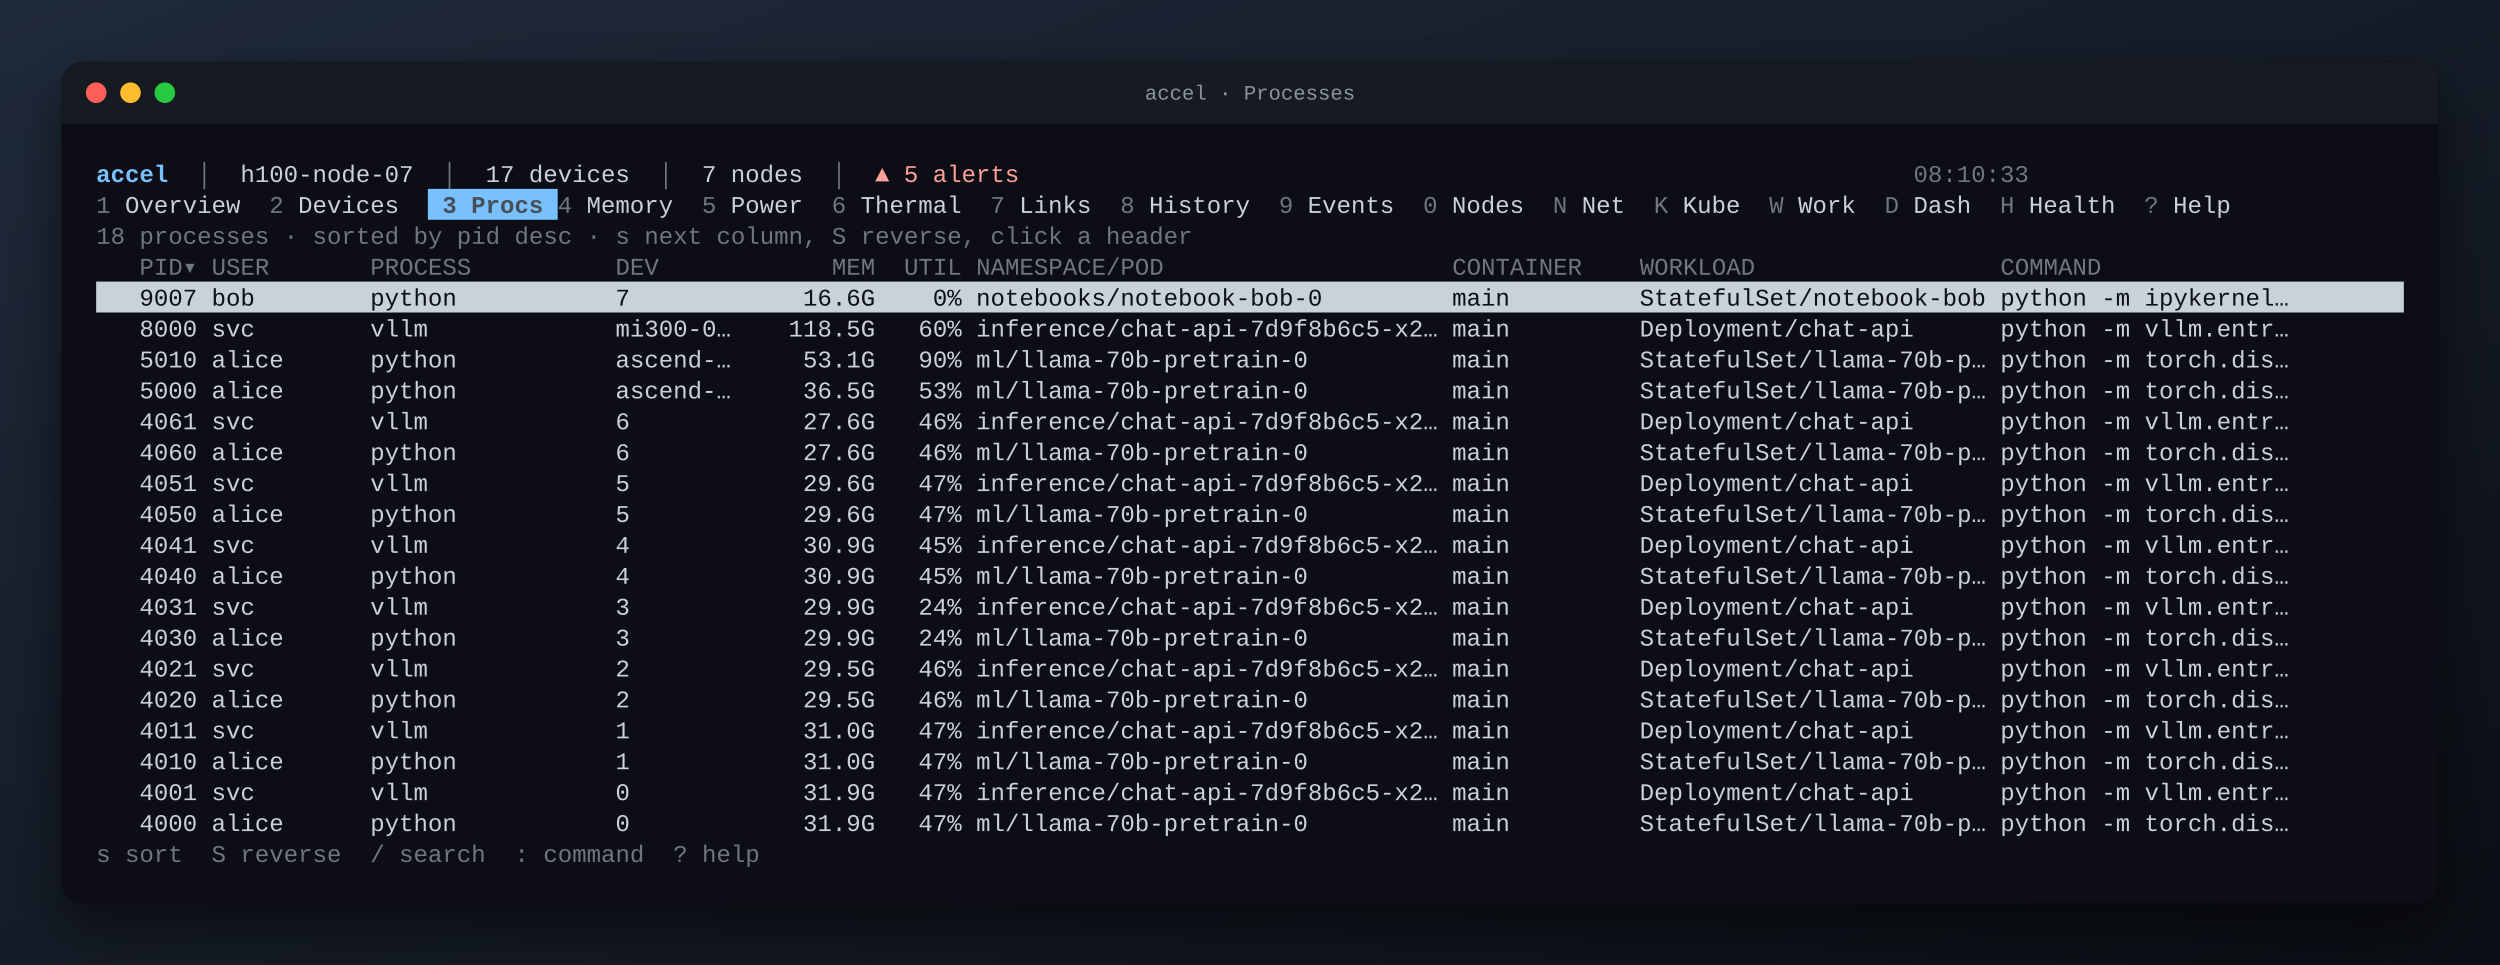
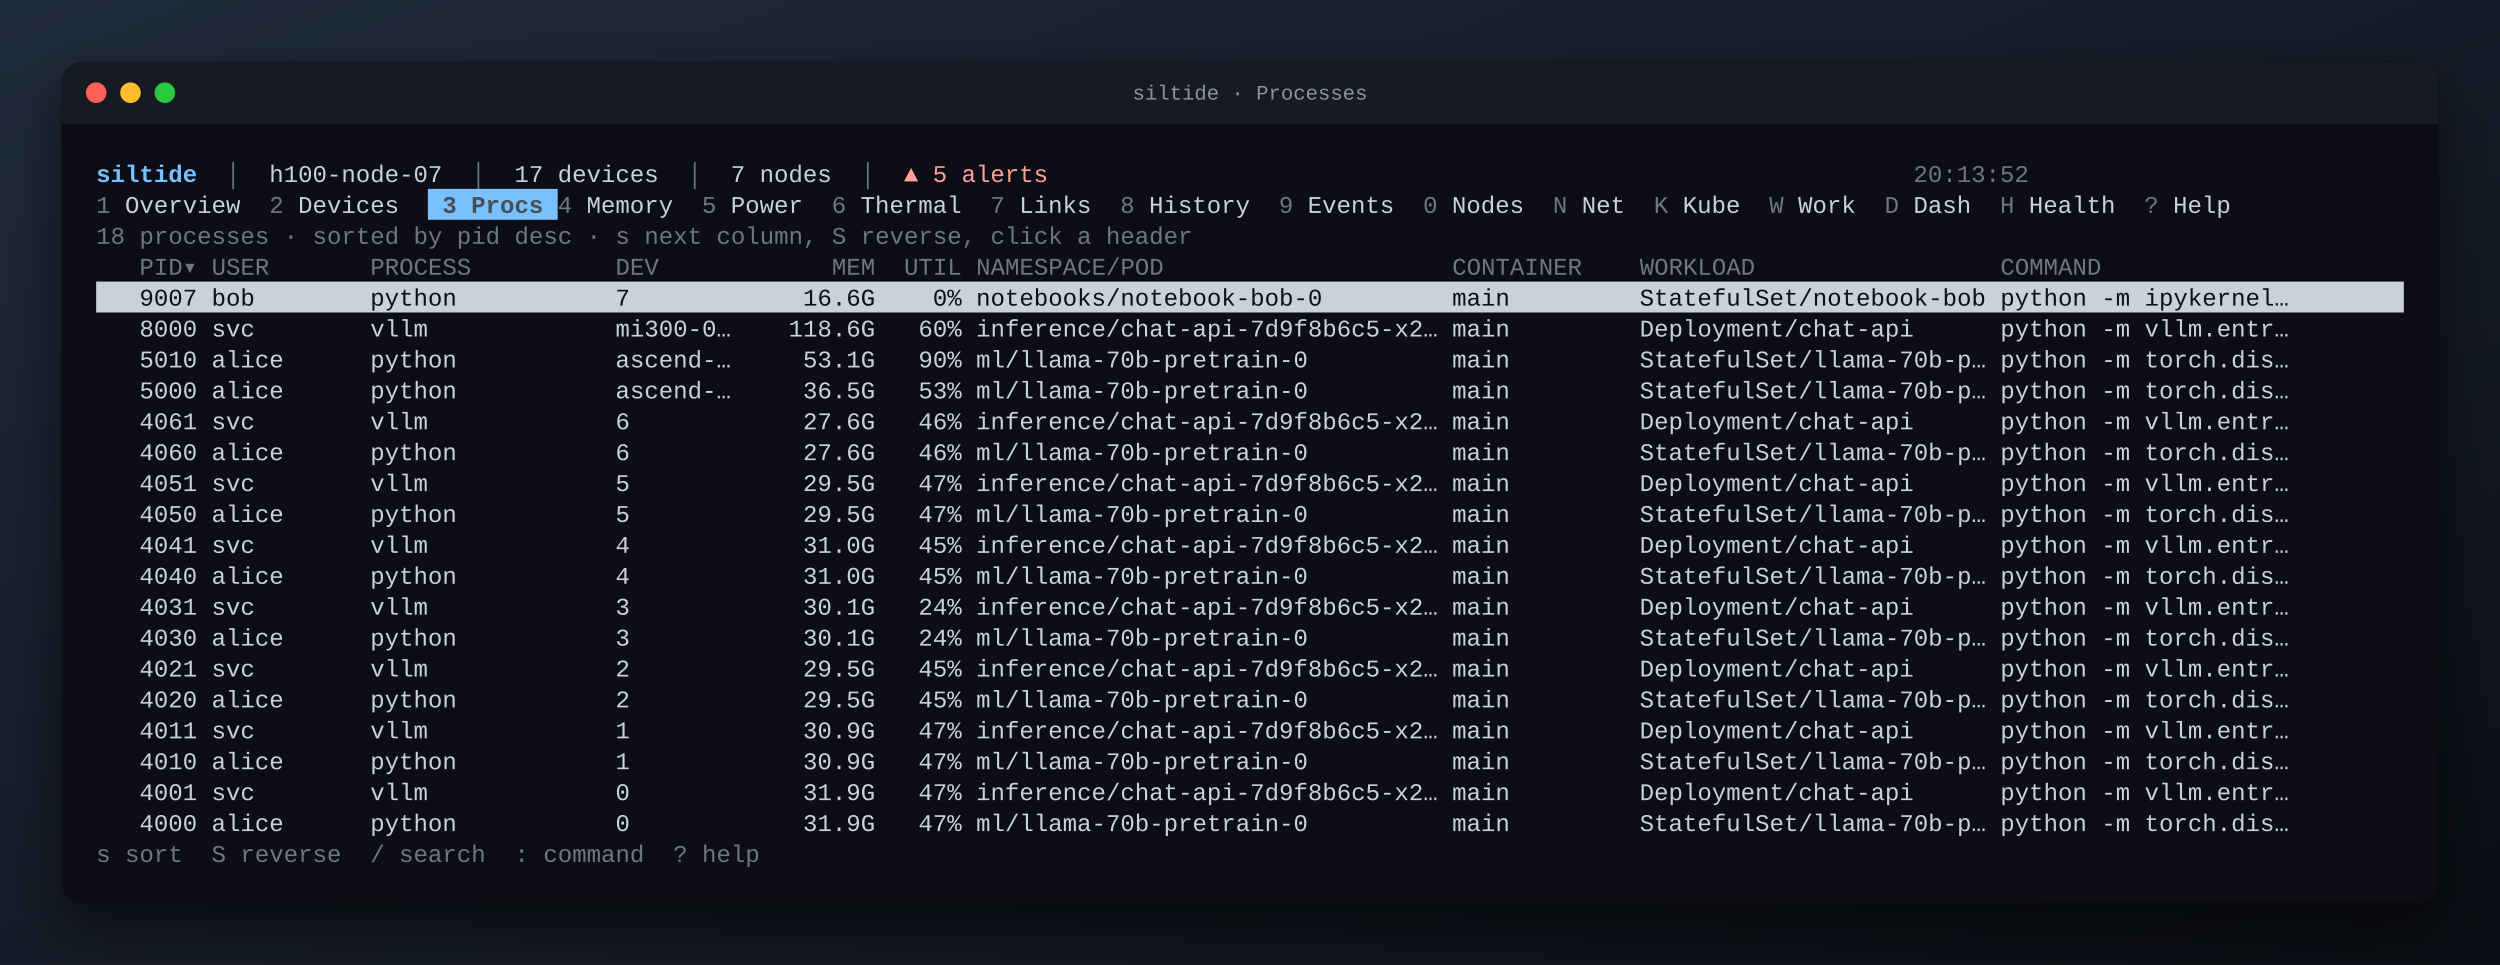
<svg xmlns="http://www.w3.org/2000/svg" width="1456" height="562" viewBox="0 0 1456 562" font-family="JetBrains Mono, SFMono-Regular, Menlo, Consolas, Liberation Mono, monospace" font-size="14">
  <defs>
    <linearGradient id="desk" x1="0" y1="0" x2="1" y2="1">
      <stop offset="0" stop-color="#1f2a3a" />
      <stop offset="1" stop-color="#0b0e14" />
    </linearGradient>
    <filter id="shadow" x="-10%" y="-10%" width="120%" height="130%">
      <feDropShadow dx="0" dy="14" stdDeviation="16" flood-color="#000" flood-opacity="0.55" />
    </filter>
  </defs>
  <rect width="100%" height="100%" fill="url(#desk)" />
  <rect x="36" y="36" width="1384" height="490" rx="12" fill="#0d1117" filter="url(#shadow)" />
  <rect x="36" y="36" width="1384" height="36" rx="12" fill="#161b22" />
  <rect x="36" y="60" width="1384" height="12" fill="#161b22" />
  <circle cx="56" cy="54" r="6" fill="#ff5f57" />
  <circle cx="76" cy="54" r="6" fill="#febc2e" />
  <circle cx="96" cy="54" r="6" fill="#28c840" />
-   <text x="50%" y="58" text-anchor="middle" fill="#8b949e" font-size="12">accel · Processes</text>
+   <text x="50%" y="58" text-anchor="middle" fill="#8b949e" font-size="12">siltide · Processes</text>
  <g xml:space="preserve" transform="translate(36 36)">
    <text y="70.0" fill="#c9d1d9" xml:space="preserve" style="white-space:pre">
-       <tspan x="20.0" fill="#79c0ff" font-weight="bold">accel</tspan>
-       <tspan x="62.0" fill="#6e7681">  │  </tspan>
-       <tspan x="104.0">h100-node-07</tspan>
-       <tspan x="204.8" fill="#6e7681">  │  </tspan>
-       <tspan x="246.8">17 devices</tspan>
-       <tspan x="330.8" fill="#6e7681">  │  </tspan>
-       <tspan x="372.8">7 nodes</tspan>
-       <tspan x="431.6" fill="#6e7681">  │  </tspan>
-       <tspan x="473.6" fill="#ffa198">▲ 5 alerts</tspan>
-       <tspan x="1078.4" fill="#6e7681">08:10:33                         </tspan>
+       <tspan x="20.0" fill="#79c0ff" font-weight="bold">siltide</tspan>
+       <tspan x="78.8" fill="#6e7681">  │  </tspan>
+       <tspan x="120.8">h100-node-07</tspan>
+       <tspan x="221.6" fill="#6e7681">  │  </tspan>
+       <tspan x="263.6">17 devices</tspan>
+       <tspan x="347.6" fill="#6e7681">  │  </tspan>
+       <tspan x="389.6">7 nodes</tspan>
+       <tspan x="448.4" fill="#6e7681">  │  </tspan>
+       <tspan x="490.4" fill="#ffa198">▲ 5 alerts</tspan>
+       <tspan x="1078.4" fill="#6e7681">20:13:52                         </tspan>
    </text>
    <rect x="213.2" y="74.0" width="75.6" height="18.0" fill="#79c0ff" />
    <text y="88.0" fill="#c9d1d9" xml:space="preserve" style="white-space:pre">
      <tspan x="20.0" fill="#6e7681">1</tspan>
      <tspan x="28.4"> Overview  </tspan>
      <tspan x="120.8" fill="#6e7681">2</tspan>
      <tspan x="129.2"> Devices  </tspan>
      <tspan x="213.2" fill="#484f58" font-weight="bold"> 3 Procs </tspan>
      <tspan x="288.8" fill="#6e7681">4</tspan>
      <tspan x="297.2"> Memory  </tspan>
      <tspan x="372.8" fill="#6e7681">5</tspan>
      <tspan x="381.2"> Power  </tspan>
      <tspan x="448.4" fill="#6e7681">6</tspan>
      <tspan x="456.8"> Thermal  </tspan>
      <tspan x="540.8" fill="#6e7681">7</tspan>
      <tspan x="549.2"> Links  </tspan>
      <tspan x="616.4" fill="#6e7681">8</tspan>
      <tspan x="624.8"> History  </tspan>
      <tspan x="708.8" fill="#6e7681">9</tspan>
      <tspan x="717.2"> Events  </tspan>
      <tspan x="792.8" fill="#6e7681">0</tspan>
      <tspan x="801.2"> Nodes  </tspan>
      <tspan x="868.4" fill="#6e7681">N</tspan>
      <tspan x="876.8"> Net  </tspan>
      <tspan x="927.2" fill="#6e7681">K</tspan>
      <tspan x="935.6"> Kube  </tspan>
      <tspan x="994.4" fill="#6e7681">W</tspan>
      <tspan x="1002.8"> Work  </tspan>
      <tspan x="1061.6" fill="#6e7681">D</tspan>
      <tspan x="1070.0"> Dash  </tspan>
      <tspan x="1128.8" fill="#6e7681">H</tspan>
      <tspan x="1137.2"> Health  </tspan>
      <tspan x="1212.8" fill="#6e7681">?</tspan>
      <tspan x="1221.2"> Help  </tspan>
    </text>
    <text y="106.0" fill="#c9d1d9" xml:space="preserve" style="white-space:pre">
      <tspan x="20.0" fill="#6e7681">18 processes · sorted by pid desc · s next column, S reverse, click a header</tspan>
    </text>
    <text y="124.0" fill="#c9d1d9" xml:space="preserve" style="white-space:pre">
      <tspan x="20.0" fill="#6e7681">   PID▾ USER       PROCESS          DEV            MEM  UTIL NAMESPACE/POD                    CONTAINER    WORKLOAD                 COMMAND             </tspan>
    </text>
    <rect x="20.0" y="128.0" width="1344.0" height="18.0" fill="#c9d1d9" />
    <text y="142.0" fill="#c9d1d9" xml:space="preserve" style="white-space:pre">
      <tspan x="20.0" fill="#0d1117">   9007 bob        python           7            16.6G    0% notebooks/notebook-bob-0         main         StatefulSet/notebook-bob python -m ipykernel…        </tspan>
    </text>
    <text y="160.0" fill="#c9d1d9" xml:space="preserve" style="white-space:pre">
-       <tspan x="20.0">   8000 svc        vllm             mi300-0…    118.5G   60% inference/chat-api-7d9f8b6c5-x2… main         Deployment/chat-api      python -m vllm.entr…</tspan>
+       <tspan x="20.0">   8000 svc        vllm             mi300-0…    118.6G   60% inference/chat-api-7d9f8b6c5-x2… main         Deployment/chat-api      python -m vllm.entr…</tspan>
    </text>
    <text y="178.0" fill="#c9d1d9" xml:space="preserve" style="white-space:pre">
      <tspan x="20.0">   5010 alice      python           ascend-…     53.1G   90% ml/llama-70b-pretrain-0          main         StatefulSet/llama-70b-p… python -m torch.dis…</tspan>
    </text>
    <text y="196.0" fill="#c9d1d9" xml:space="preserve" style="white-space:pre">
      <tspan x="20.0">   5000 alice      python           ascend-…     36.5G   53% ml/llama-70b-pretrain-0          main         StatefulSet/llama-70b-p… python -m torch.dis…</tspan>
    </text>
    <text y="214.0" fill="#c9d1d9" xml:space="preserve" style="white-space:pre">
      <tspan x="20.0">   4061 svc        vllm             6            27.6G   46% inference/chat-api-7d9f8b6c5-x2… main         Deployment/chat-api      python -m vllm.entr…</tspan>
    </text>
    <text y="232.0" fill="#c9d1d9" xml:space="preserve" style="white-space:pre">
      <tspan x="20.0">   4060 alice      python           6            27.6G   46% ml/llama-70b-pretrain-0          main         StatefulSet/llama-70b-p… python -m torch.dis…</tspan>
    </text>
    <text y="250.0" fill="#c9d1d9" xml:space="preserve" style="white-space:pre">
-       <tspan x="20.0">   4051 svc        vllm             5            29.6G   47% inference/chat-api-7d9f8b6c5-x2… main         Deployment/chat-api      python -m vllm.entr…</tspan>
+       <tspan x="20.0">   4051 svc        vllm             5            29.5G   47% inference/chat-api-7d9f8b6c5-x2… main         Deployment/chat-api      python -m vllm.entr…</tspan>
    </text>
    <text y="268.0" fill="#c9d1d9" xml:space="preserve" style="white-space:pre">
-       <tspan x="20.0">   4050 alice      python           5            29.6G   47% ml/llama-70b-pretrain-0          main         StatefulSet/llama-70b-p… python -m torch.dis…</tspan>
+       <tspan x="20.0">   4050 alice      python           5            29.5G   47% ml/llama-70b-pretrain-0          main         StatefulSet/llama-70b-p… python -m torch.dis…</tspan>
    </text>
    <text y="286.0" fill="#c9d1d9" xml:space="preserve" style="white-space:pre">
-       <tspan x="20.0">   4041 svc        vllm             4            30.9G   45% inference/chat-api-7d9f8b6c5-x2… main         Deployment/chat-api      python -m vllm.entr…</tspan>
+       <tspan x="20.0">   4041 svc        vllm             4            31.0G   45% inference/chat-api-7d9f8b6c5-x2… main         Deployment/chat-api      python -m vllm.entr…</tspan>
    </text>
    <text y="304.0" fill="#c9d1d9" xml:space="preserve" style="white-space:pre">
-       <tspan x="20.0">   4040 alice      python           4            30.9G   45% ml/llama-70b-pretrain-0          main         StatefulSet/llama-70b-p… python -m torch.dis…</tspan>
+       <tspan x="20.0">   4040 alice      python           4            31.0G   45% ml/llama-70b-pretrain-0          main         StatefulSet/llama-70b-p… python -m torch.dis…</tspan>
    </text>
    <text y="322.0" fill="#c9d1d9" xml:space="preserve" style="white-space:pre">
-       <tspan x="20.0">   4031 svc        vllm             3            29.9G   24% inference/chat-api-7d9f8b6c5-x2… main         Deployment/chat-api      python -m vllm.entr…</tspan>
+       <tspan x="20.0">   4031 svc        vllm             3            30.1G   24% inference/chat-api-7d9f8b6c5-x2… main         Deployment/chat-api      python -m vllm.entr…</tspan>
    </text>
    <text y="340.0" fill="#c9d1d9" xml:space="preserve" style="white-space:pre">
-       <tspan x="20.0">   4030 alice      python           3            29.9G   24% ml/llama-70b-pretrain-0          main         StatefulSet/llama-70b-p… python -m torch.dis…</tspan>
+       <tspan x="20.0">   4030 alice      python           3            30.1G   24% ml/llama-70b-pretrain-0          main         StatefulSet/llama-70b-p… python -m torch.dis…</tspan>
    </text>
    <text y="358.0" fill="#c9d1d9" xml:space="preserve" style="white-space:pre">
-       <tspan x="20.0">   4021 svc        vllm             2            29.5G   46% inference/chat-api-7d9f8b6c5-x2… main         Deployment/chat-api      python -m vllm.entr…</tspan>
+       <tspan x="20.0">   4021 svc        vllm             2            29.5G   45% inference/chat-api-7d9f8b6c5-x2… main         Deployment/chat-api      python -m vllm.entr…</tspan>
    </text>
    <text y="376.0" fill="#c9d1d9" xml:space="preserve" style="white-space:pre">
-       <tspan x="20.0">   4020 alice      python           2            29.5G   46% ml/llama-70b-pretrain-0          main         StatefulSet/llama-70b-p… python -m torch.dis…</tspan>
+       <tspan x="20.0">   4020 alice      python           2            29.5G   45% ml/llama-70b-pretrain-0          main         StatefulSet/llama-70b-p… python -m torch.dis…</tspan>
    </text>
    <text y="394.0" fill="#c9d1d9" xml:space="preserve" style="white-space:pre">
-       <tspan x="20.0">   4011 svc        vllm             1            31.0G   47% inference/chat-api-7d9f8b6c5-x2… main         Deployment/chat-api      python -m vllm.entr…</tspan>
+       <tspan x="20.0">   4011 svc        vllm             1            30.9G   47% inference/chat-api-7d9f8b6c5-x2… main         Deployment/chat-api      python -m vllm.entr…</tspan>
    </text>
    <text y="412.0" fill="#c9d1d9" xml:space="preserve" style="white-space:pre">
-       <tspan x="20.0">   4010 alice      python           1            31.0G   47% ml/llama-70b-pretrain-0          main         StatefulSet/llama-70b-p… python -m torch.dis…</tspan>
+       <tspan x="20.0">   4010 alice      python           1            30.9G   47% ml/llama-70b-pretrain-0          main         StatefulSet/llama-70b-p… python -m torch.dis…</tspan>
    </text>
    <text y="430.0" fill="#c9d1d9" xml:space="preserve" style="white-space:pre">
      <tspan x="20.0">   4001 svc        vllm             0            31.9G   47% inference/chat-api-7d9f8b6c5-x2… main         Deployment/chat-api      python -m vllm.entr…</tspan>
    </text>
    <text y="448.0" fill="#c9d1d9" xml:space="preserve" style="white-space:pre">
      <tspan x="20.0">   4000 alice      python           0            31.9G   47% ml/llama-70b-pretrain-0          main         StatefulSet/llama-70b-p… python -m torch.dis…</tspan>
    </text>
    <text y="466.0" fill="#c9d1d9" xml:space="preserve" style="white-space:pre">
      <tspan x="20.0" fill="#6e7681">s sort  S reverse  / search  : command  ? help</tspan>
    </text>
  </g>
</svg>
